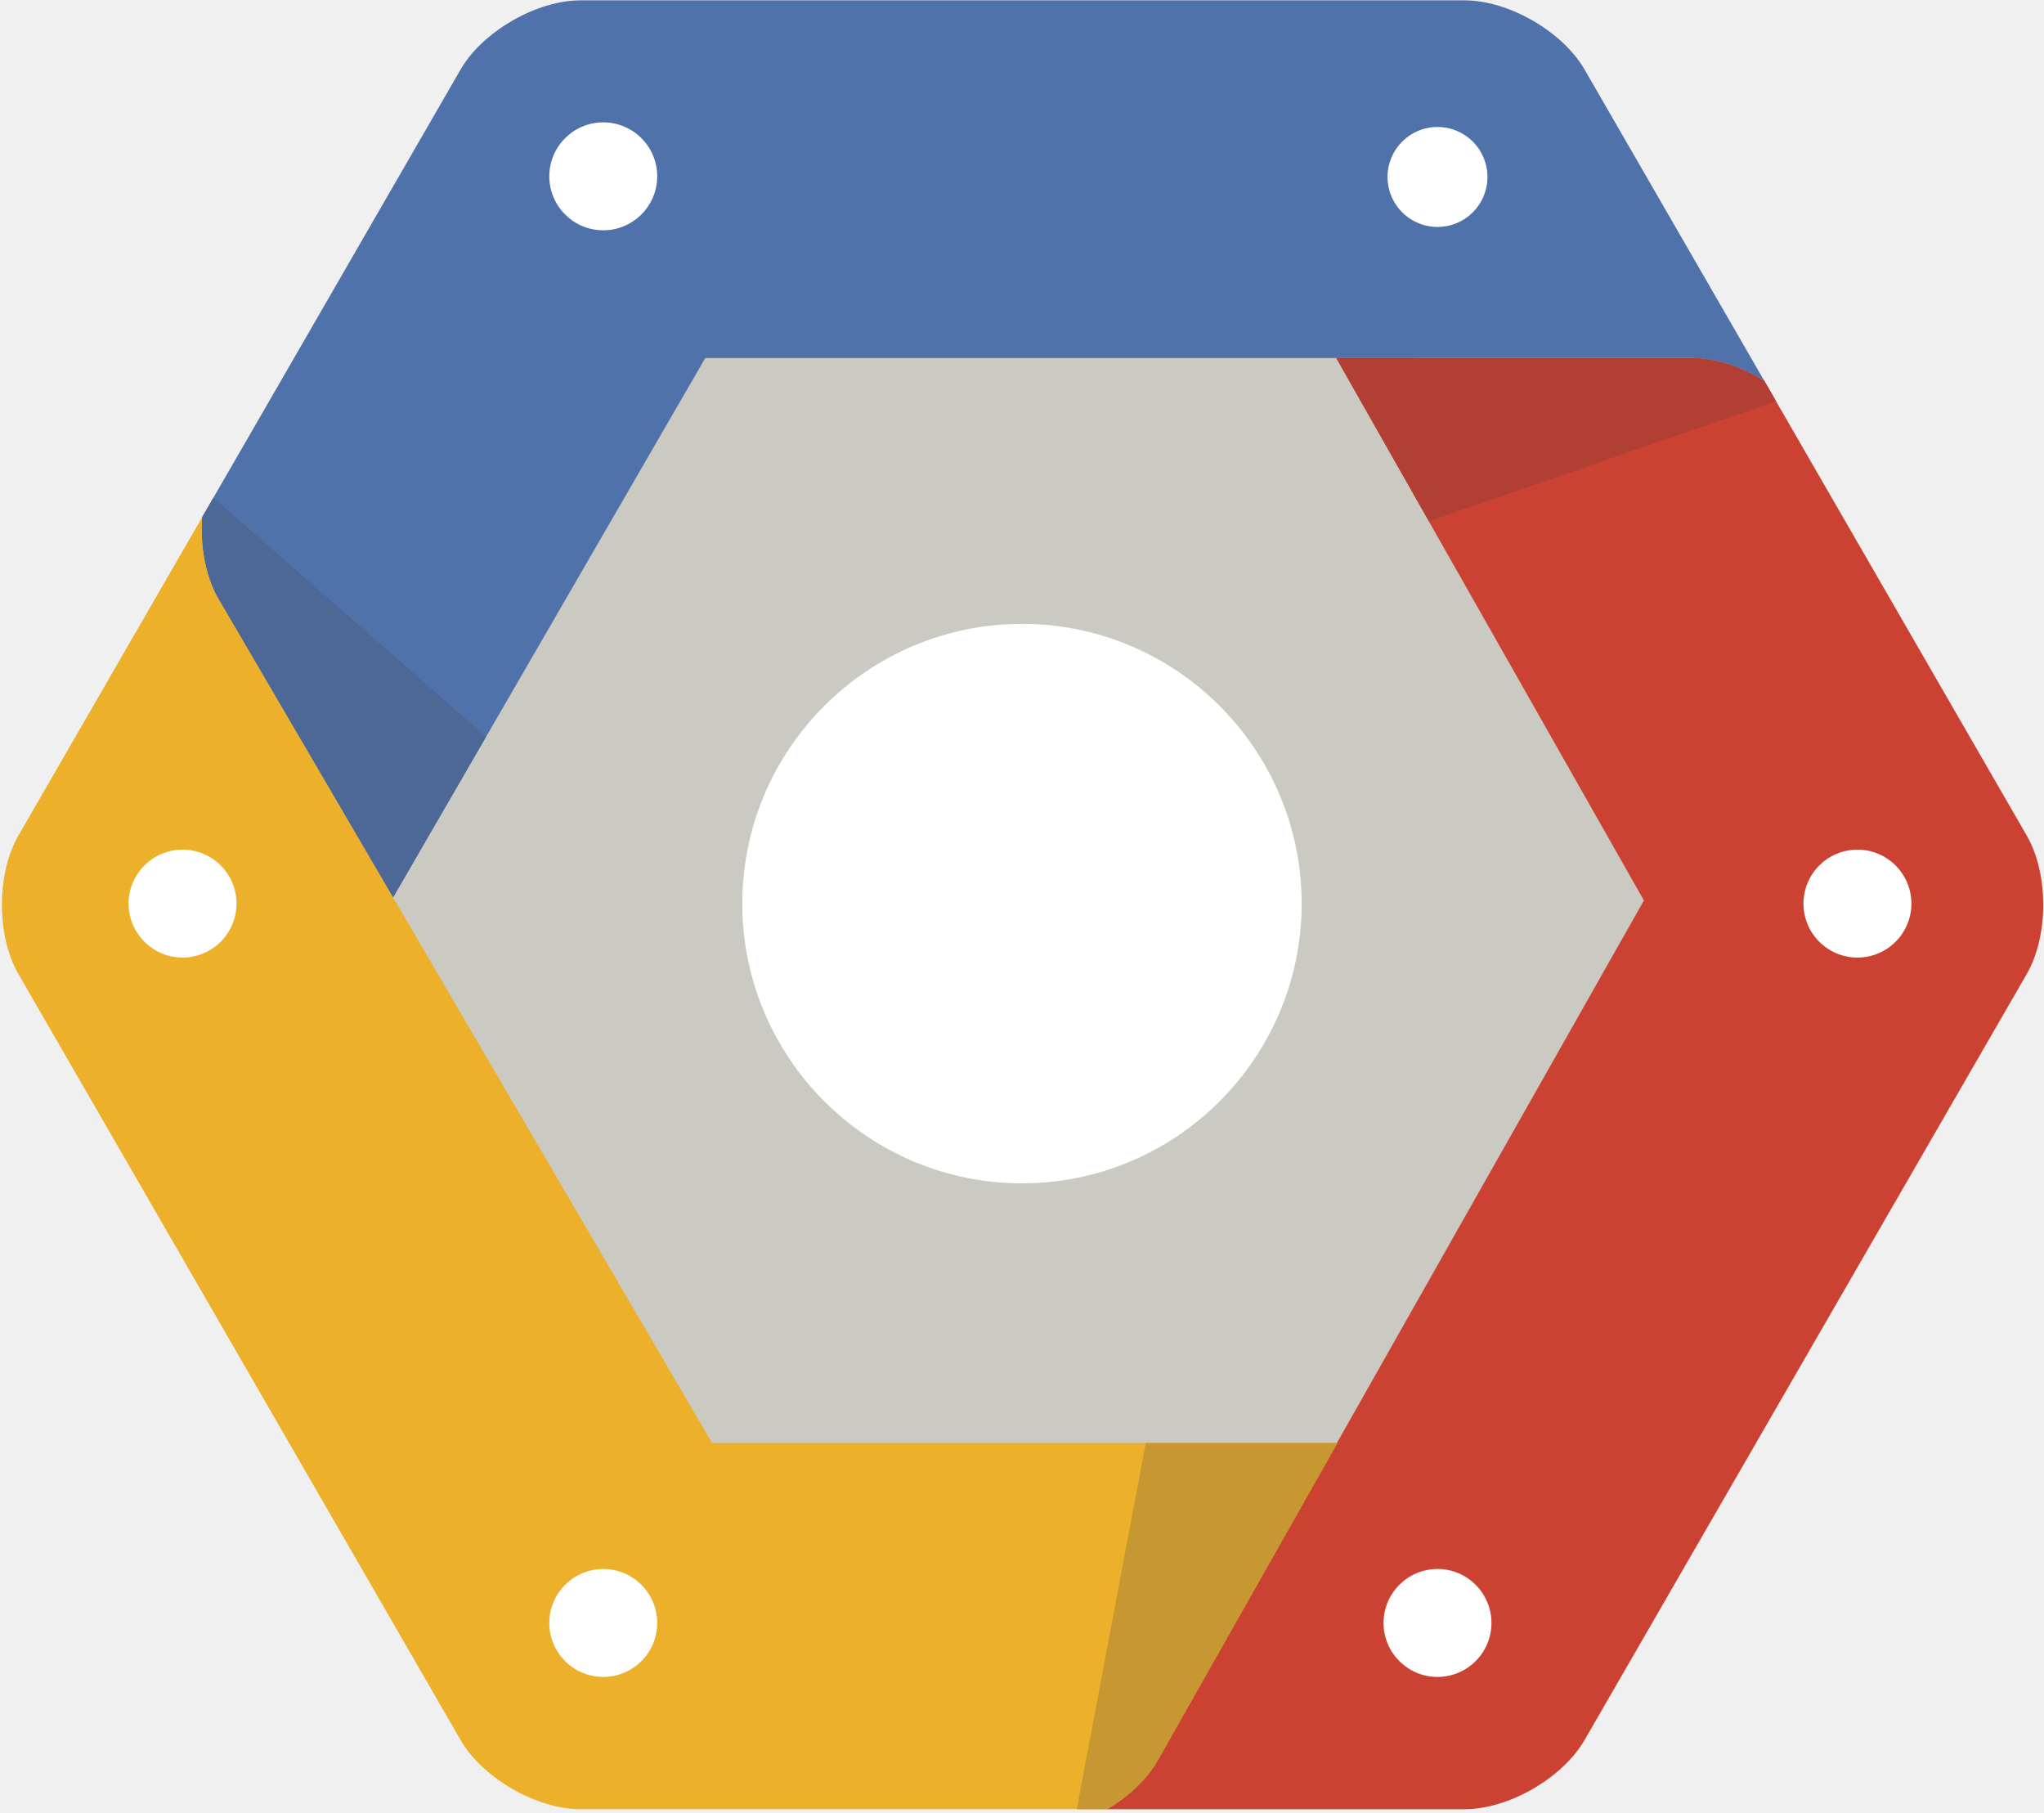
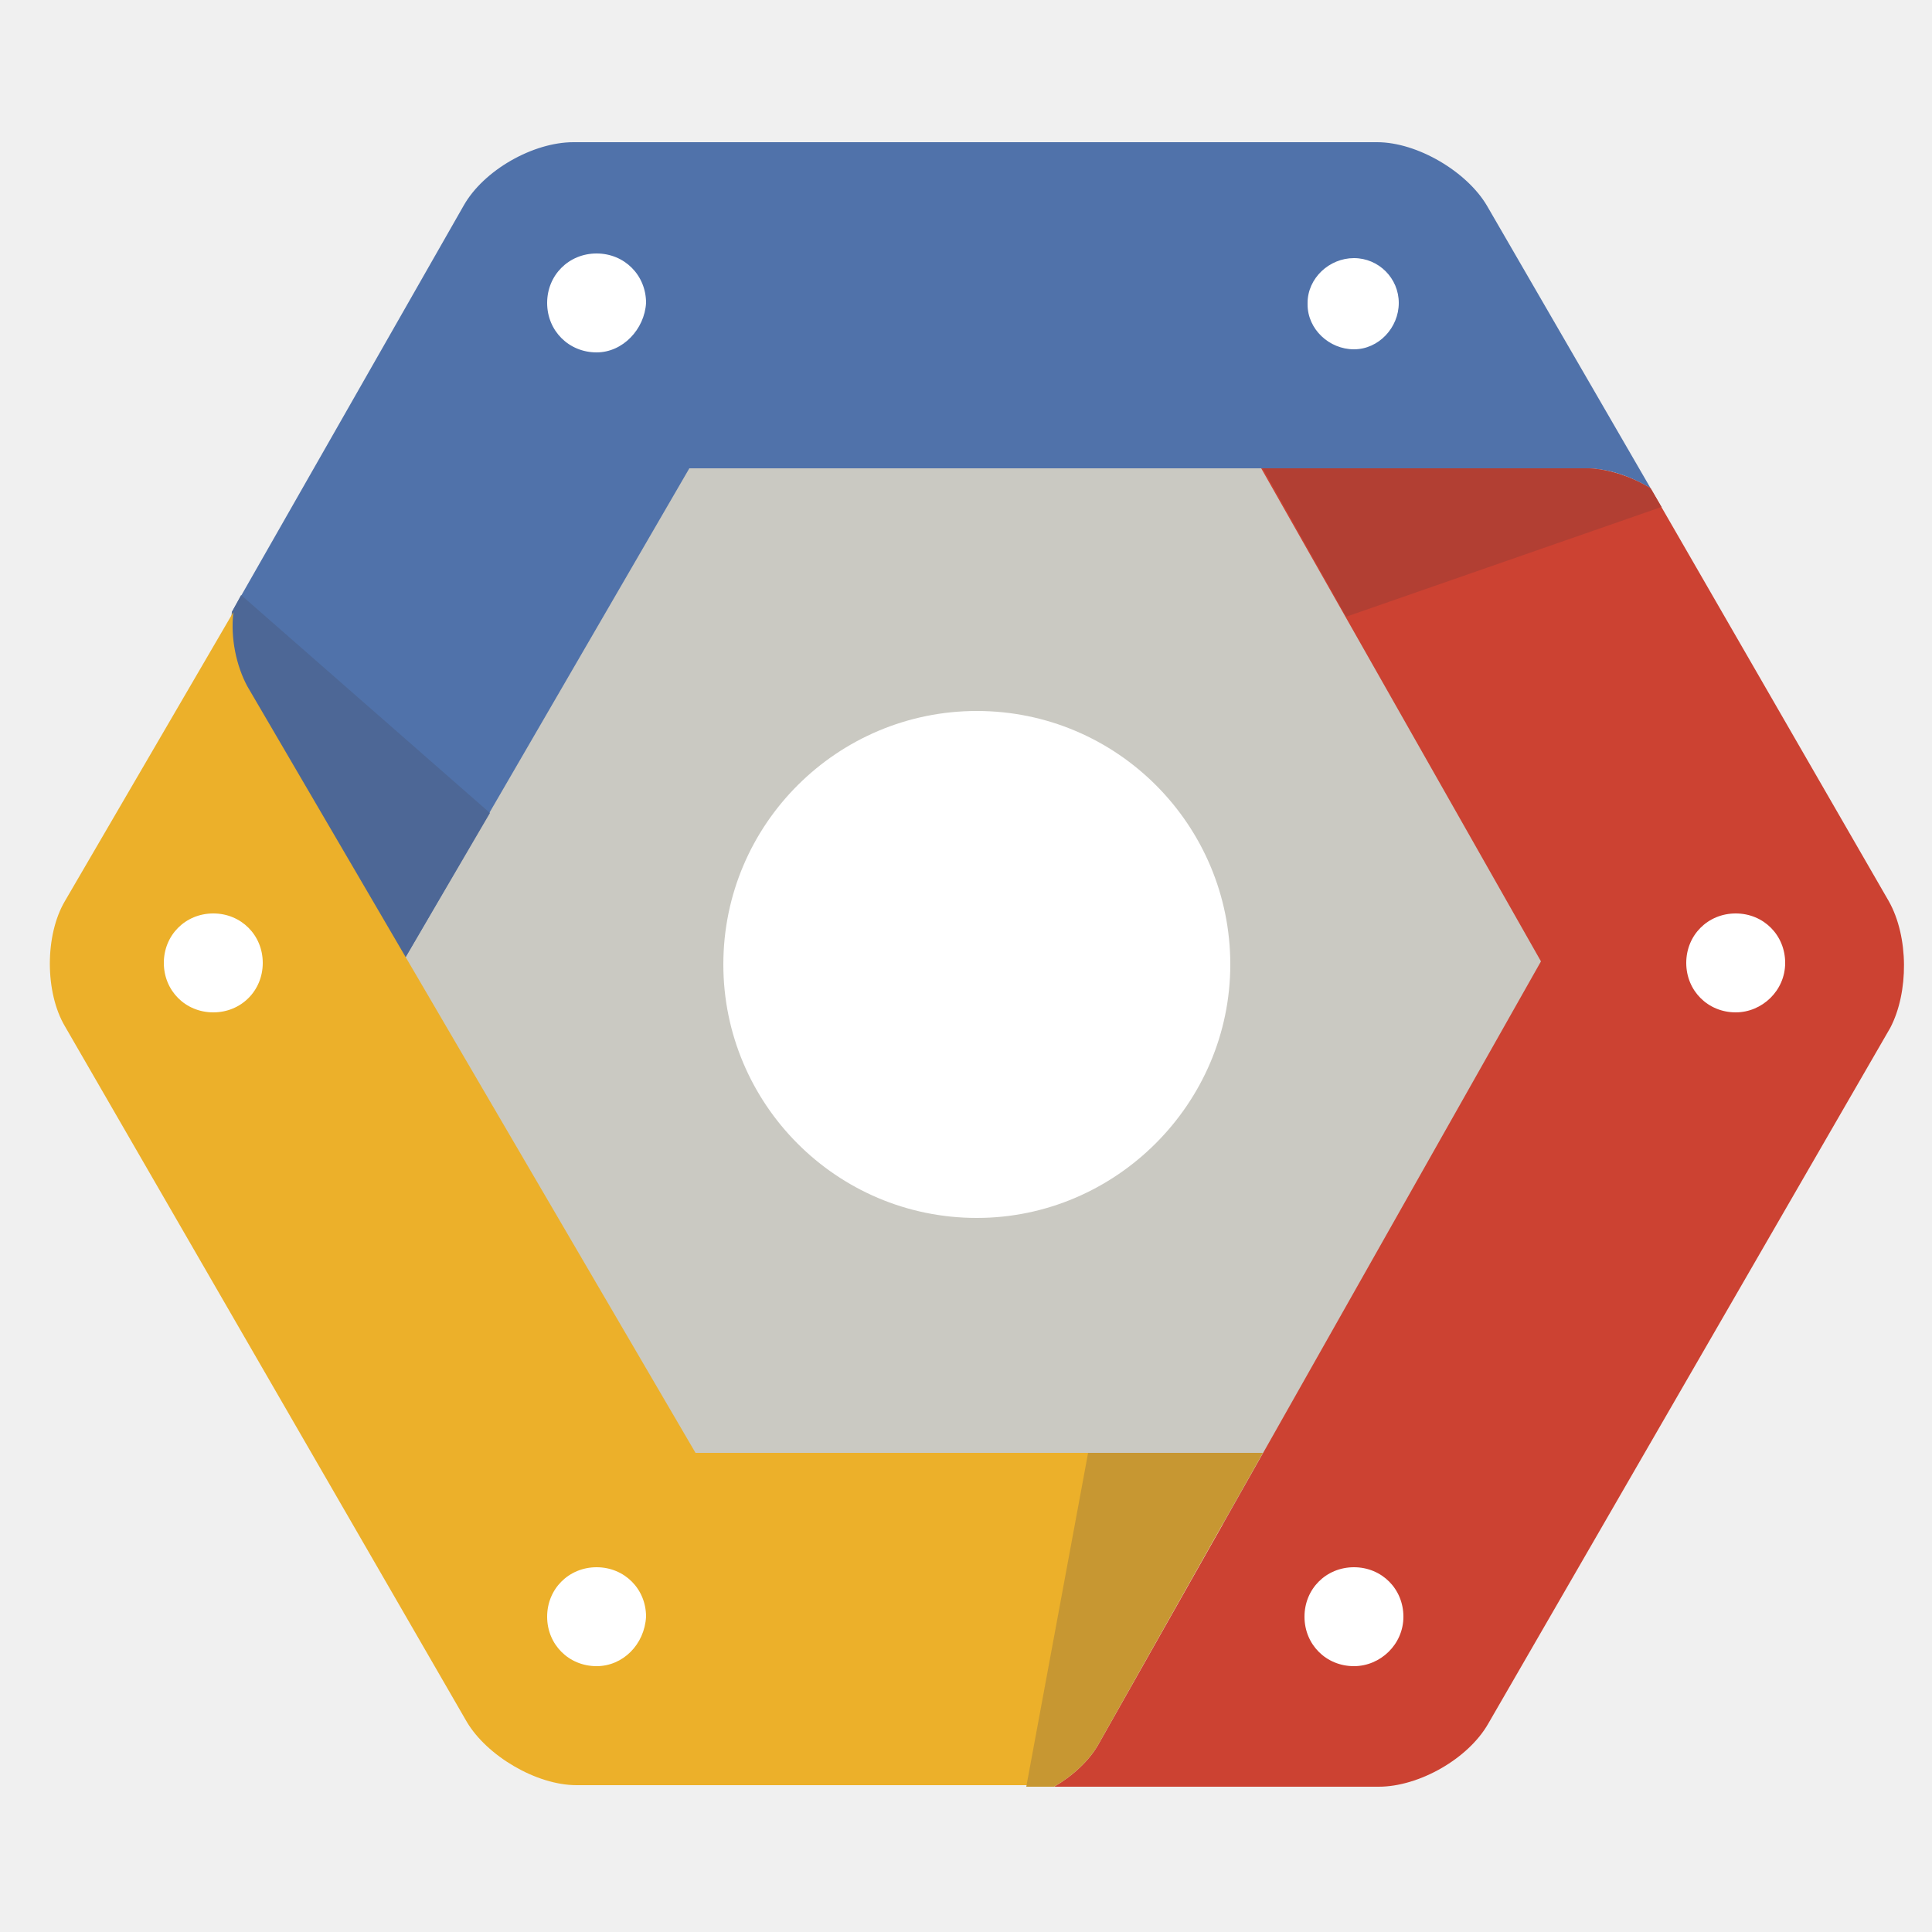
- <svg xmlns="http://www.w3.org/2000/svg" width="2500" height="2217" viewBox="0 0 256 227" preserveAspectRatio="xMinYMin meet">
-   <path d="M81.558 190.482l-44.94-77.835 44.94-77.836h89.876l44.939 77.836-44.94 77.835H81.559" fill="#CAC9C2" />
-   <path d="M127.997 148.176c-19.315 0-35.028-15.714-35.028-35.029 0-19.314 15.713-35.027 35.028-35.027 19.314 0 35.027 15.713 35.027 35.027 0 19.315-15.713 35.029-35.027 35.029" fill="#FFF" />
-   <path d="M198.465 8.716C195.71 3.946 188.95.044 183.443.044H72.7c-5.508 0-12.268 3.903-15.021 8.672L25.32 64.764c-.254 3.621.41 7.403 2.007 10.167l21.904 37.45L88.332 44.83h123.59c2.924 0 6.196 1.107 9.04 2.851L198.465 8.716" fill="#5072AA" />
-   <path d="M26.727 62.311l-1.416 2.453c-.254 3.621.41 7.403 2.006 10.167l21.904 37.45L60.875 92.25 26.727 62.311" fill="#4D6796" />
-   <path d="M75.554 28.837a6.766 6.766 0 0 1-6.758-6.758 6.766 6.766 0 0 1 6.758-6.758 6.765 6.765 0 0 1 6.759 6.758 6.766 6.766 0 0 1-6.759 6.758M186.296 22.079a6.258 6.258 0 1 1-12.515 0 6.258 6.258 0 0 1 12.515 0z" fill="#FFF" />
+ <svg xmlns="http://www.w3.org/2000/svg" version="1.1" id="Layer_1" x="0px" y="0px" viewBox="0 0 125 125" style="enable-background:new 0 0 125 125;" xml:space="preserve">
+   <style type="text/css">
+ 	.st0{fill:#CAC9C2;}
+ 	.st1{fill:#FFFFFF;}
+ 	.st2{fill:#5072AA;}
+ 	.st3{fill:#4D6796;}
+ 	.st4{fill:#CC4232;}
+ 	.st5{fill:#B23F33;}
+ 	.st6{fill:#ECB02A;}
+ 	.st7{fill:#C79732;}
+ </style>
+   <path class="st0" d="M41.4,98.6L20.3,62.1l21.1-36.5h42.2l21.1,36.5L83.6,98.6H41.4" />
+   <path class="st1" d="M63.2,78.8c-9.1,0-16.4-7.4-16.4-16.4c0-9.1,7.4-16.4,16.4-16.4c9.1,0,16.4,7.4,16.4,16.4  C79.6,71.4,72.2,78.8,63.2,78.8" />
+   <path class="st2" d="M96.2,13.3c-1.3-2.2-4.5-4.1-7.1-4.1h-52c-2.6,0-5.8,1.8-7.1,4.1L15,39.6c-0.1,1.7,0.2,3.5,0.9,4.8L26.2,62  l18.4-31.7h58c1.4,0,2.9,0.5,4.2,1.3L96.2,13.3" />
+   <path class="st3" d="M15.6,38.5L15,39.6c-0.1,1.7,0.2,3.5,0.9,4.8L26.2,62l5.5-9.4L15.6,38.5" />
+   <path class="st1" d="M38.6,22.8c-1.8,0-3.2-1.4-3.2-3.2c0-1.8,1.4-3.2,3.2-3.2c1.8,0,3.2,1.4,3.2,3.2C41.7,21.3,40.3,22.8,38.6,22.8   M90.5,19.6c0,1.6-1.3,3-2.9,3c-1.6,0-3-1.3-3-2.9c0,0,0,0,0-0.1c0-1.6,1.4-2.9,3-2.9C89.2,16.7,90.5,18,90.5,19.6z" />
  <g>
-     <path d="M253.837 104.624L220.962 47.68c-2.844-1.744-6.116-2.85-9.04-2.85h-44.568l38.537 67.924-61.012 107.794c-1.343 2.324-3.639 4.439-6.275 6h44.839c5.508 0 12.268-3.903 15.022-8.672l55.372-95.907c2.755-4.77 2.755-12.575 0-17.345" fill="#CC4232" />
-     <path d="M222.446 50.235l-1.474-2.555c-2.842-1.744-6.114-2.85-9.038-2.85h-44.568l11.6 20.447 43.48-15.042" fill="#B23F33" />
-     <path d="M180.038 209.982a6.766 6.766 0 0 1-6.758-6.759 6.766 6.766 0 0 1 6.758-6.758 6.766 6.766 0 0 1 6.759 6.758 6.766 6.766 0 0 1-6.759 6.759M232.634 119.906a6.766 6.766 0 0 1-6.759-6.759 6.766 6.766 0 0 1 6.759-6.758 6.766 6.766 0 0 1 6.758 6.758 6.765 6.765 0 0 1-6.758 6.759" fill="#FFF" />
+     <path class="st4" d="M122.2,58.3l-15.4-26.7c-1.3-0.8-2.9-1.3-4.2-1.3H81.6l18.1,31.9l-28.6,50.6c-0.6,1.1-1.7,2.1-2.9,2.8h21   c2.6,0,5.8-1.8,7.1-4.1l26-45C123.5,64.2,123.5,60.6,122.2,58.3" />
+     <path class="st5" d="M107.5,32.8l-0.7-1.2c-1.3-0.8-2.9-1.3-4.2-1.3H81.7l5.4,9.6L107.5,32.8" />
+     <path class="st1" d="M87.6,107.8c-1.8,0-3.2-1.4-3.2-3.2c0-1.8,1.4-3.2,3.2-3.2c1.8,0,3.2,1.4,3.2,3.2   C90.8,106.4,89.3,107.8,87.6,107.8 M112.3,65.5c-1.8,0-3.2-1.4-3.2-3.2c0-1.8,1.4-3.2,3.2-3.2c1.8,0,3.2,1.4,3.2,3.2   C115.5,64.1,114,65.5,112.3,65.5" />
  </g>
  <g>
-     <path d="M89.184 180.69L27.327 74.93c-1.596-2.764-2.26-6.546-2.007-10.167l-23.013 39.86c-2.754 4.77-2.754 12.575 0 17.345l55.372 95.907c2.753 4.769 9.513 8.671 15.021 8.671h65.904c2.636-1.56 4.932-3.675 6.275-6l22.559-39.857H89.184" fill="#ECB02A" />
-     <path d="M134.857 226.547h3.833c2.637-1.56 4.932-3.675 6.274-6l22.56-39.857H143.5l-8.643 45.857" fill="#C79732" />
-     <path d="M75.554 209.982a6.766 6.766 0 0 1-6.758-6.759 6.766 6.766 0 0 1 6.758-6.758 6.765 6.765 0 0 1 6.759 6.758 6.765 6.765 0 0 1-6.759 6.759M22.865 119.906a6.766 6.766 0 0 1-6.759-6.759 6.766 6.766 0 0 1 6.759-6.758 6.766 6.766 0 0 1 6.758 6.758 6.766 6.766 0 0 1-6.758 6.759" fill="#FFF" />
+     <path class="st6" d="M45,94l-29-49.6c-0.7-1.3-1.1-3.1-0.9-4.8L4.2,58.3c-1.3,2.2-1.3,5.9,0,8.1l26,45c1.3,2.2,4.5,4.1,7.1,4.1   h30.9c1.2-0.7,2.3-1.7,2.9-2.8L81.7,94L45,94" />
+     <path class="st7" d="M66.4,115.6h1.8c1.2-0.7,2.3-1.7,2.9-2.8L81.7,94H70.4L66.4,115.6" />
+     <path class="st1" d="M38.6,107.8c-1.8,0-3.2-1.4-3.2-3.2c0-1.8,1.4-3.2,3.2-3.2c1.8,0,3.2,1.4,3.2,3.2   C41.7,106.4,40.3,107.8,38.6,107.8 M13.8,65.5c-1.8,0-3.2-1.4-3.2-3.2c0-1.8,1.4-3.2,3.2-3.2c1.8,0,3.2,1.4,3.2,3.2   C17,64.1,15.6,65.5,13.8,65.5" />
  </g>
</svg>
